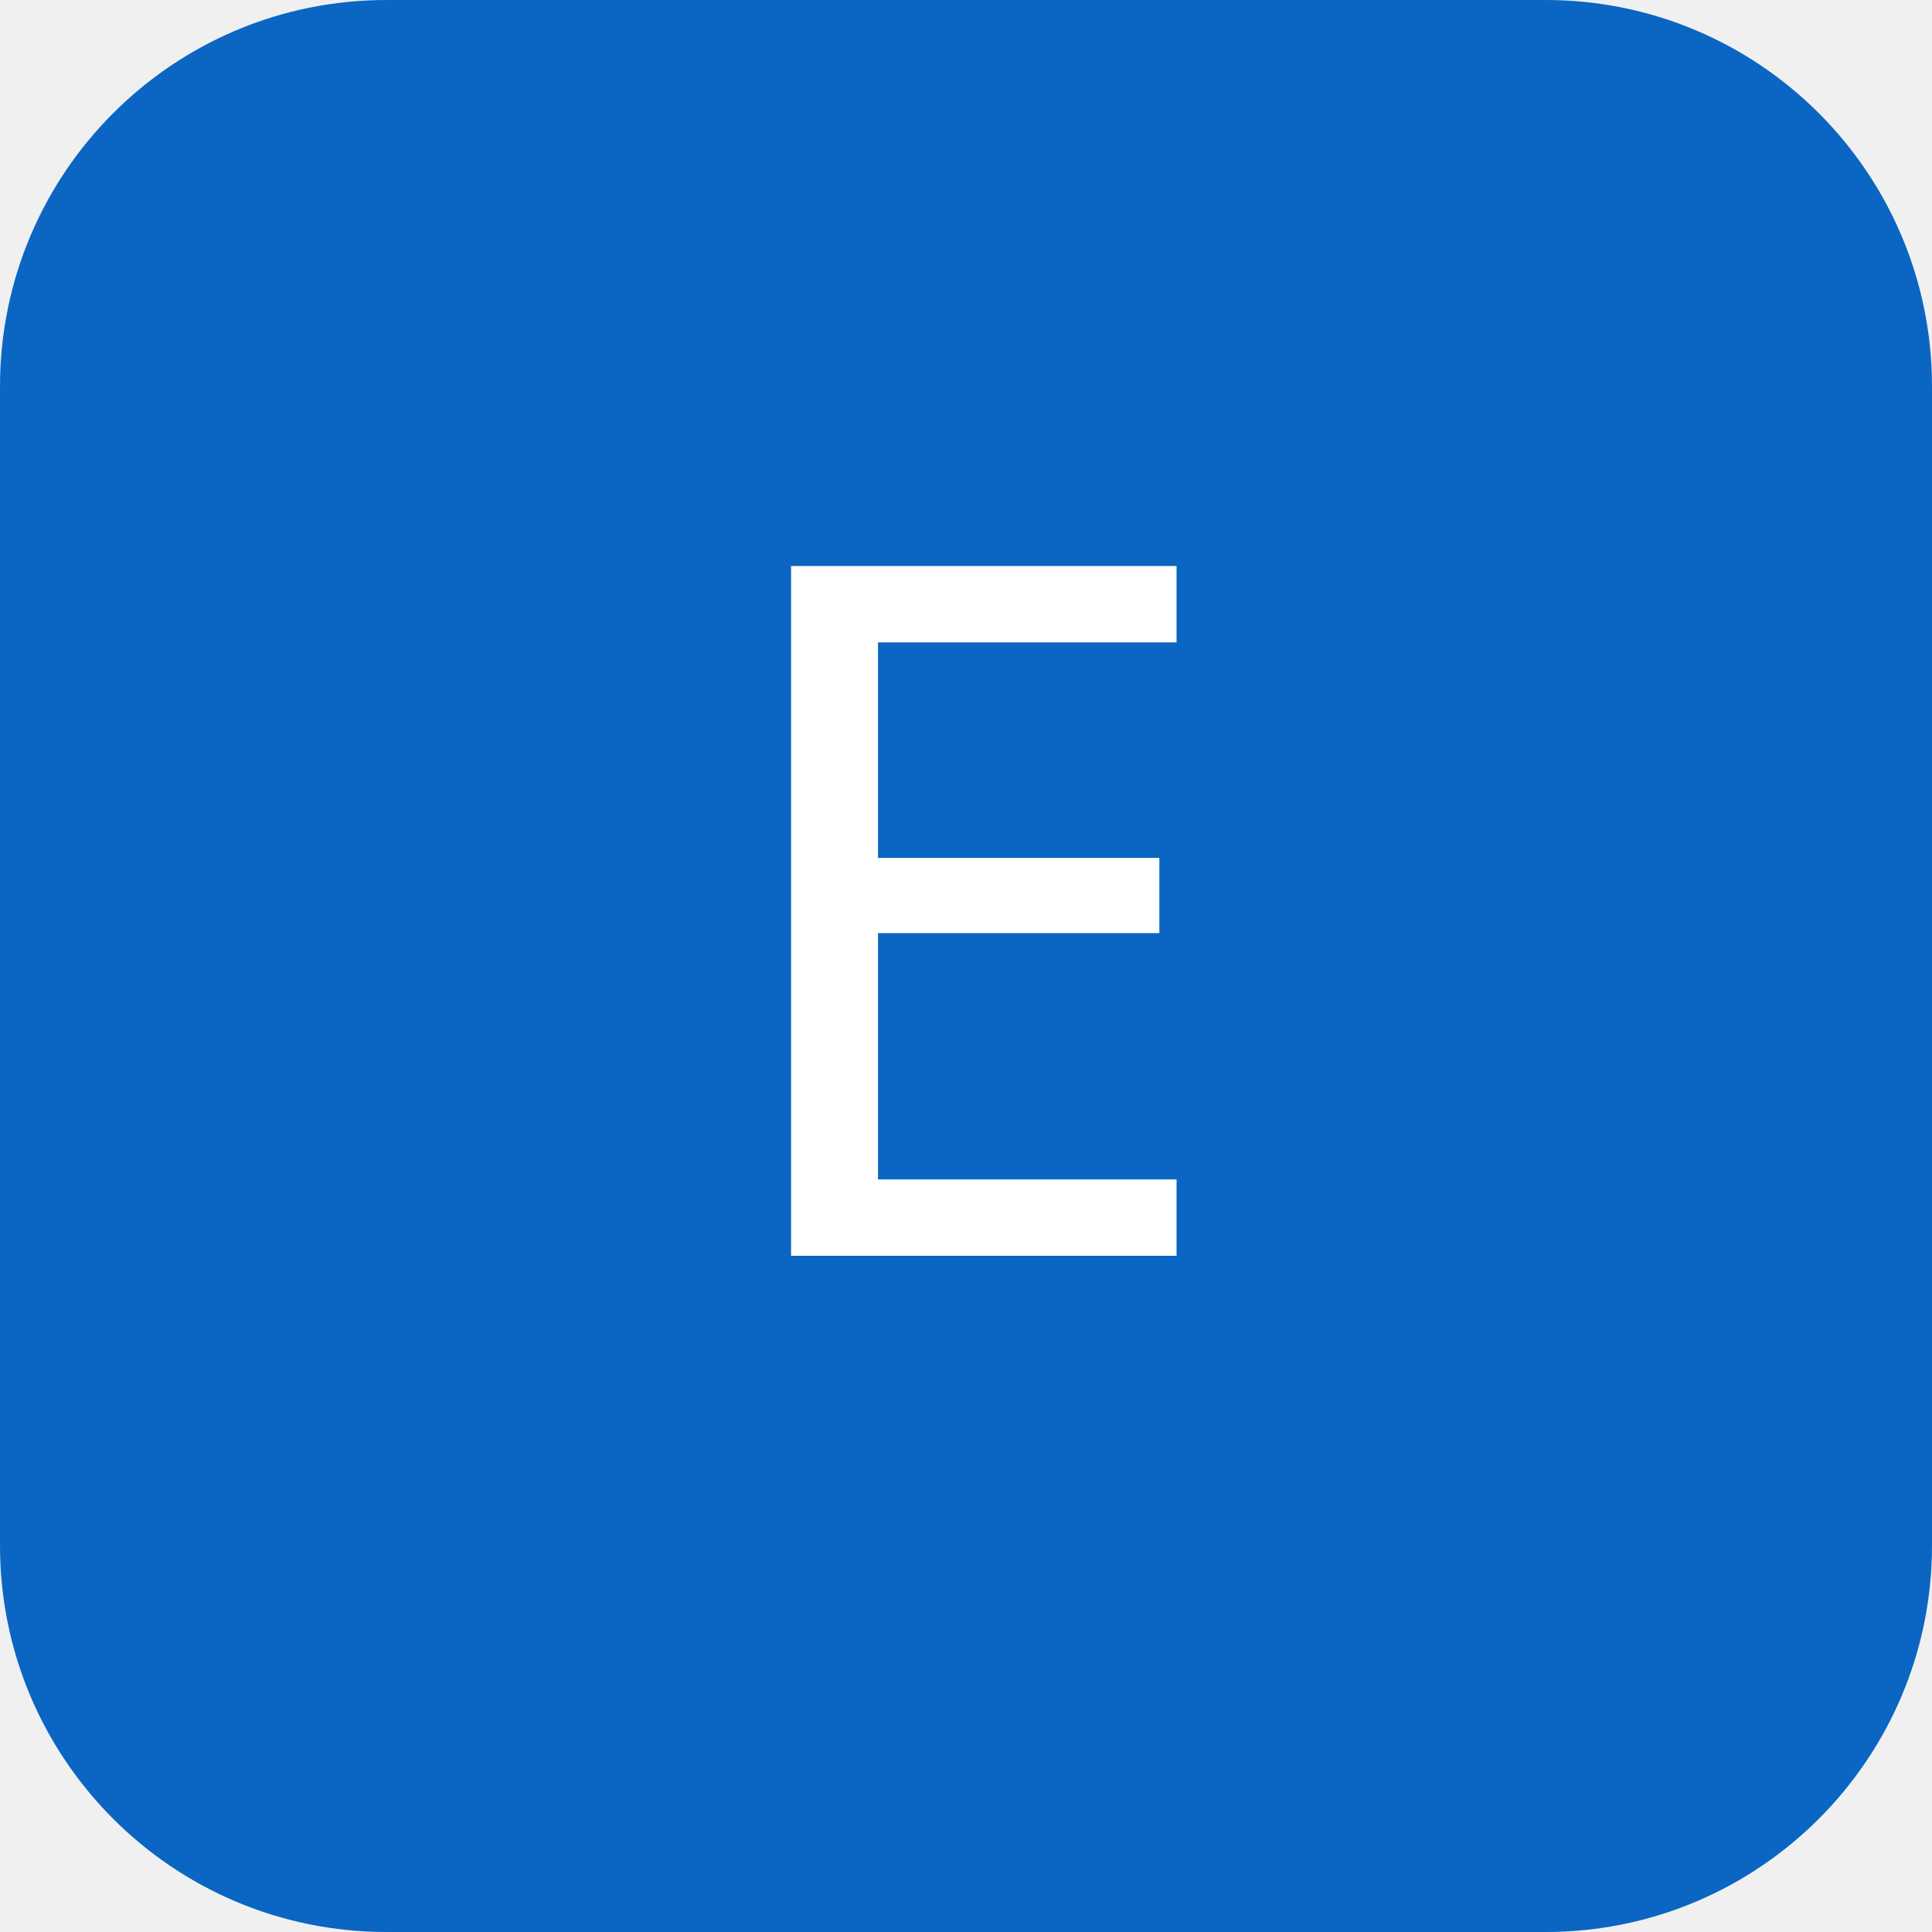
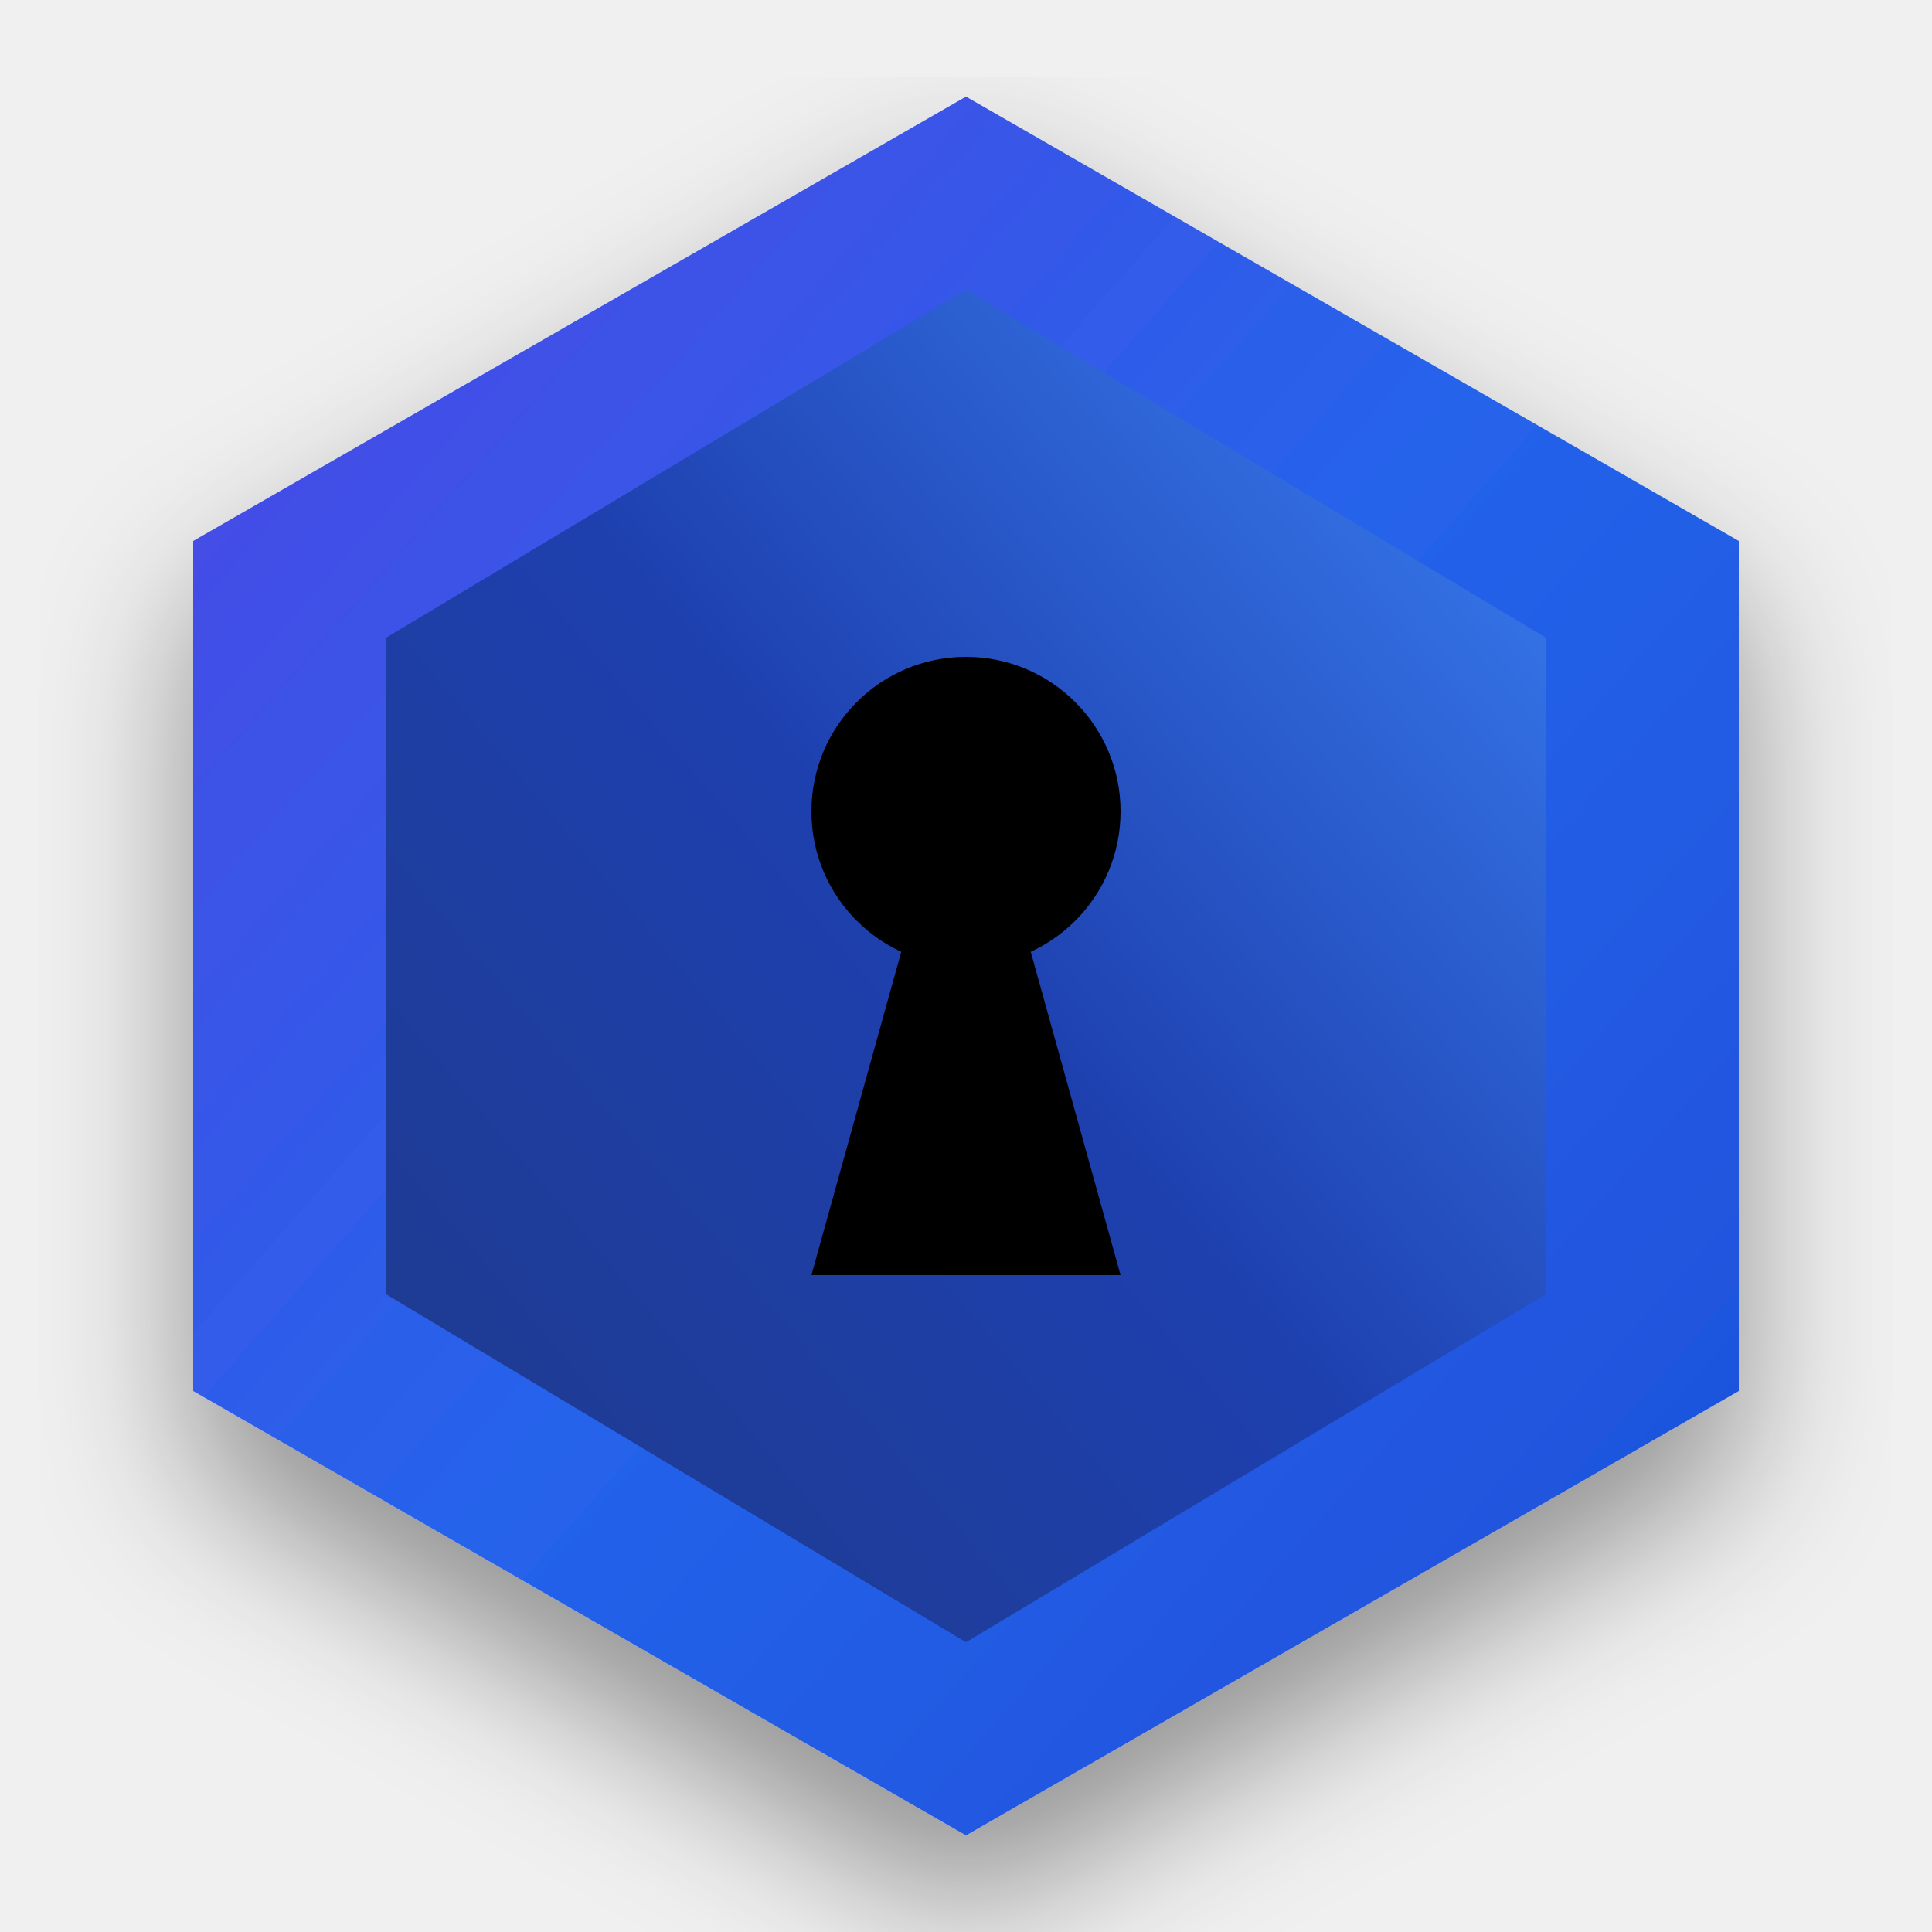
<svg xmlns="http://www.w3.org/2000/svg" viewBox="0 0 100 100">
-   <rect width="100" height="100" fill="#0A66C2" rx="20" />
-   <text x="50" y="50" font-family="sans-serif" font-size="50" fill="white" text-anchor="middle" dy=".3em">E</text>
+   <defs>
+     <linearGradient id="bgGrad" x1="0%" y1="0%" x2="100%" y2="100%">
+       <stop offset="0%" stop-color="#4F46E5" />
+       <stop offset="50%" stop-color="#2563EB" />
+       <stop offset="100%" stop-color="#1D4ED8" />
+     </linearGradient>
+     <linearGradient id="innerGrad" x1="100%" y1="0%" x2="0%" y2="100%">
+       <stop offset="0%" stop-color="#3B82F6" />
+       <stop offset="50%" stop-color="#1E40AF" />
+       <stop offset="100%" stop-color="#1E3A8A" />
+     </linearGradient>
+     <filter id="shadow" dx="0" dy="2" stdDeviation="3">
+       <feDropShadow dx="0" dy="4" stdDeviation="4" flood-opacity="0.4" />
+     </filter>
+   </defs>
+   <path d="M50 5 L90 28 L90 72 L50 95 L10 72 L10 28 Z" fill="url(#bgGrad)" filter="url(#shadow)" />
+   <path d="M50 15 L80 33 L80 67 L50 85 L20 67 L20 33 Z" fill="url(#innerGrad)" />
+   <circle cx="50" cy="42" r="8" fill="#000" />
+   <path d="M47 48 L42 66 L58 66 L53 48 Z" fill="#000" />
</svg>
